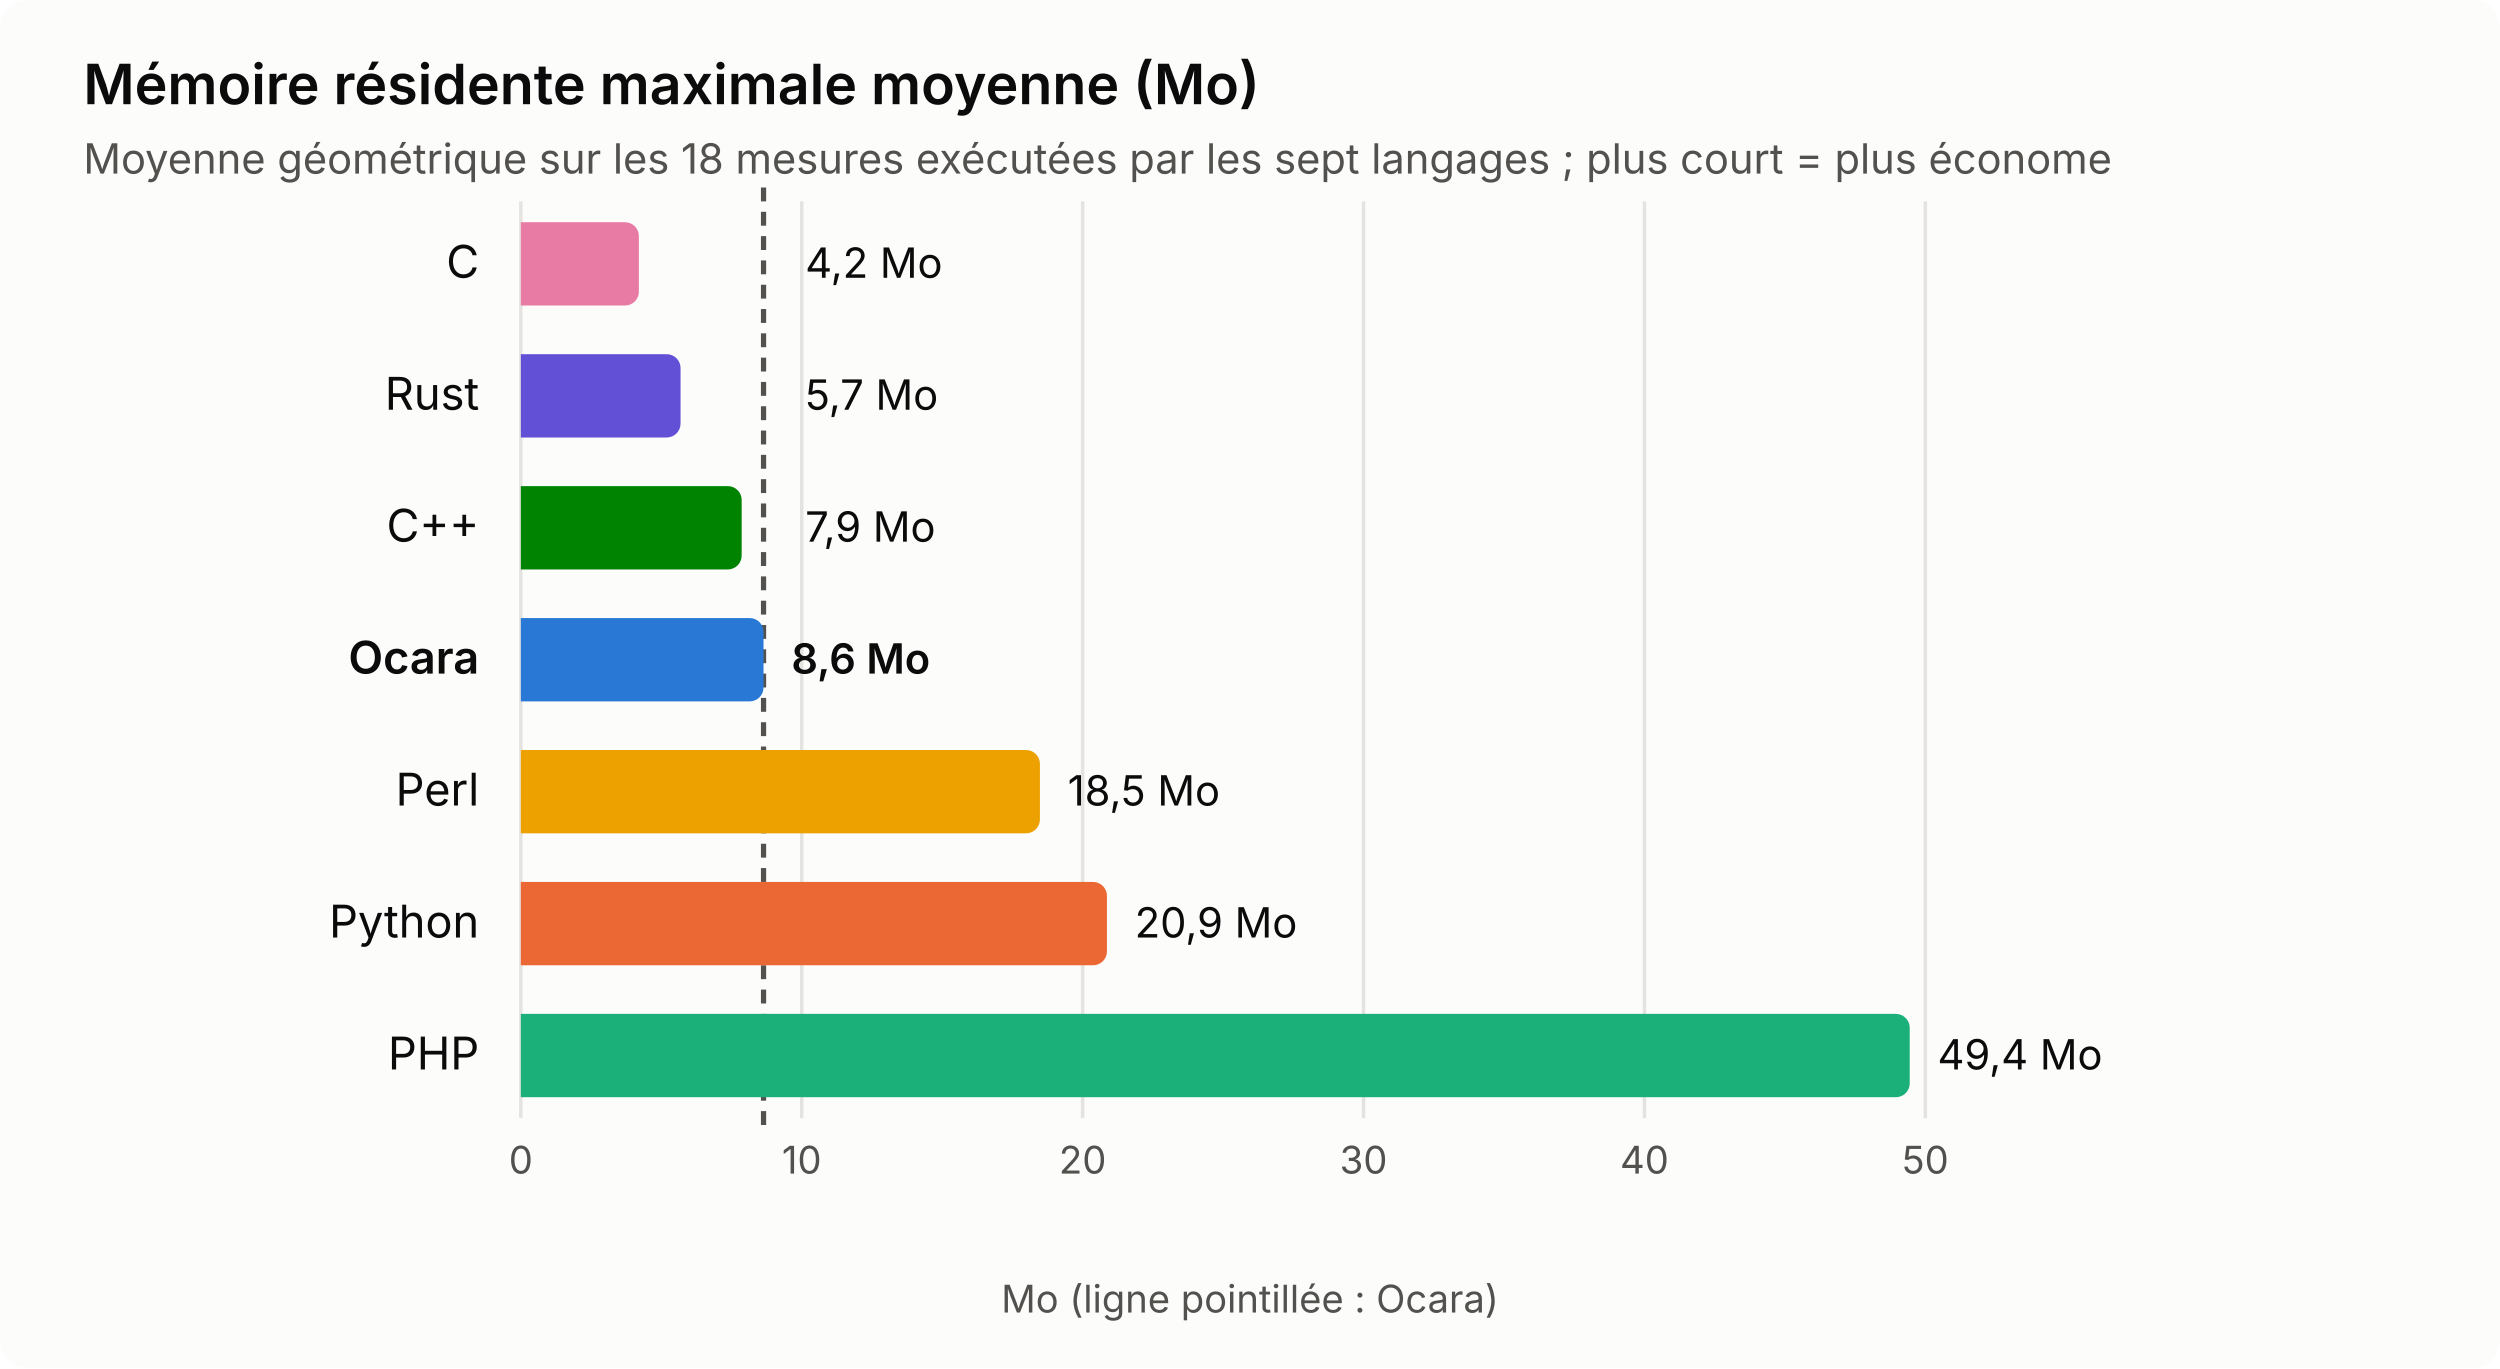
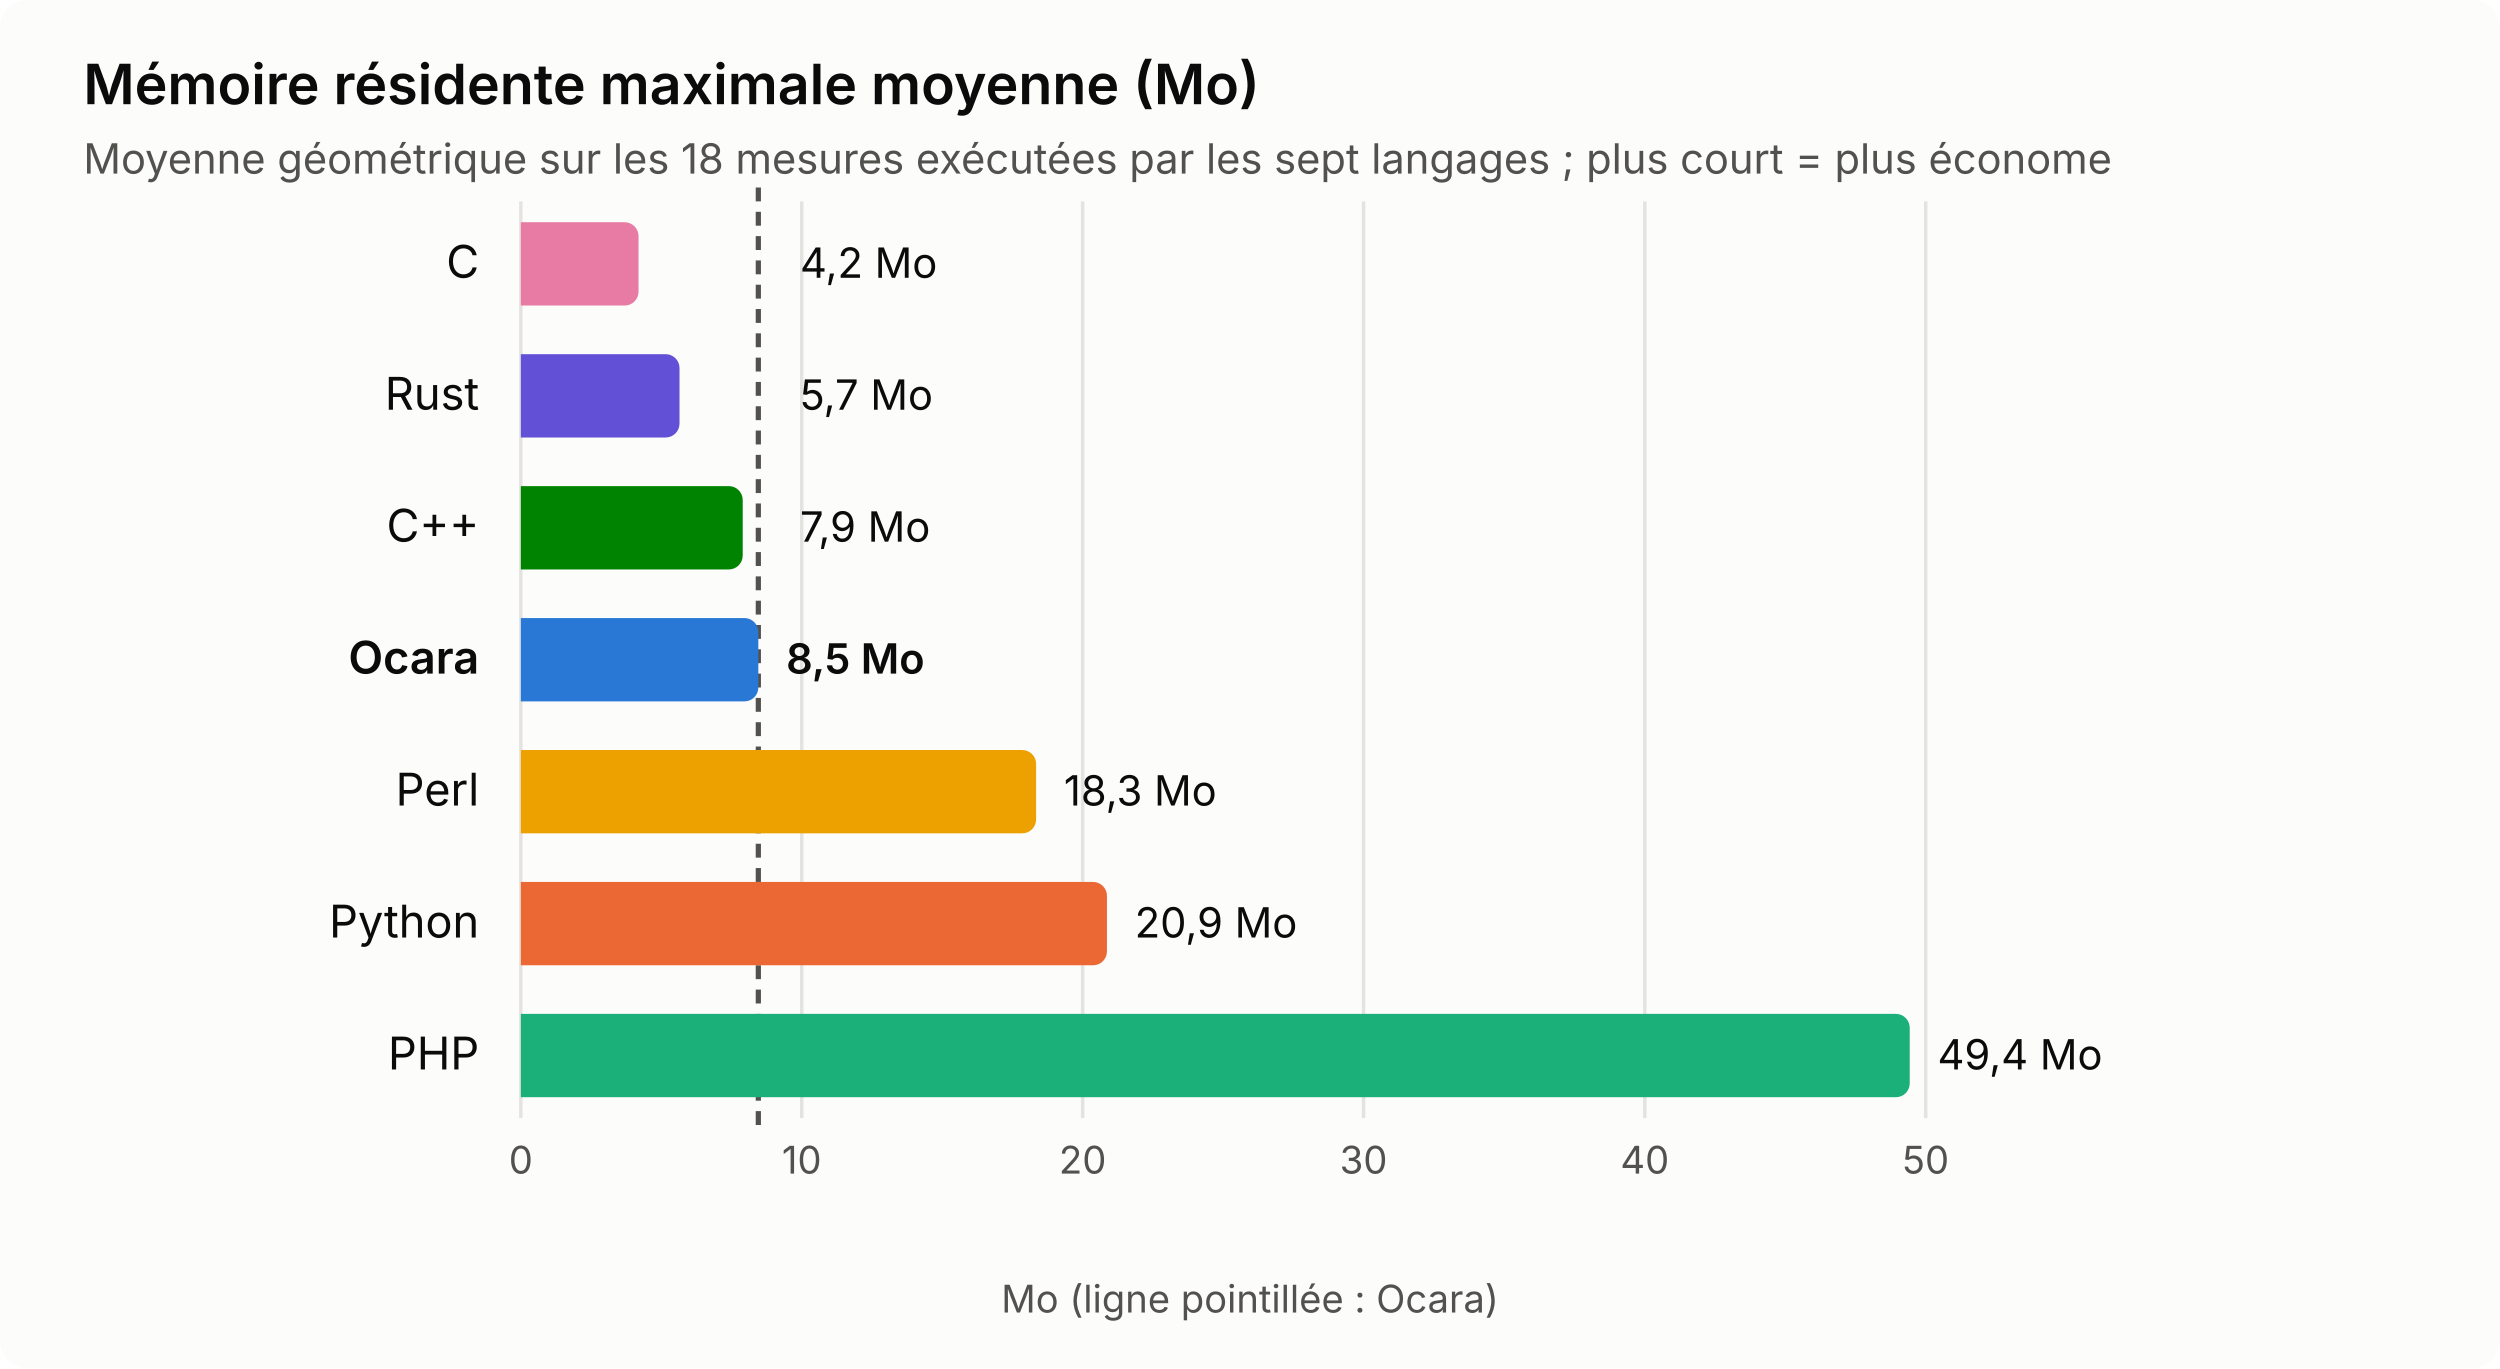
<svg xmlns="http://www.w3.org/2000/svg" viewBox="0 0 720 394" width="720" height="394" role="img" aria-labelledby="t d">
  <style>svg { font-family: system-ui, -apple-system, 'Segoe UI', sans-serif; } .surface { fill: #fcfcfb; } .ink { fill: #0b0b0b; } .ink2 { fill: #52514e; } .grid { stroke: #e4e3df; } .ref { stroke: #52514e; } .s0 { fill: #2a78d6; } .s1 { fill: #eb6834; } .s2 { fill: #1baf7a; } .s3 { fill: #eda100; } .s4 { fill: #e87ba4; } .s5 { fill: #008300; } .s6 { fill: #6250d6; } @media (prefers-color-scheme: dark) { .surface { fill: #1a1a19; } .ink { fill: #f0efec; } .ink2 { fill: #c3c2b7; } .grid { stroke: #3a3936; } .ref { stroke: #c3c2b7; } .s0 { fill: #3987e5; } .s1 { fill: #d95926; } .s2 { fill: #199e70; } .s3 { fill: #c98500; } .s4 { fill: #d55181; } .s5 { fill: #008300; } .s6 { fill: #9085e9; } }</style>
  <rect class="surface" width="720" height="394" rx="8" />
  <text class="ink" x="24" y="30" font-size="16" font-weight="600">Mémoire résidente maximale moyenne (Mo)</text>
  <text class="ink2" x="24" y="50" font-size="12">Moyenne géométrique sur les 18 mesures exécutées par les sept langages ; plus court = plus économe</text>
  <line class="grid" x1="150.0" y1="58" x2="150.0" y2="322" stroke-width="1" />
  <text class="ink2" x="150.0" y="338" font-size="11" text-anchor="middle">0</text>
  <line class="grid" x1="230.9" y1="58" x2="230.9" y2="322" stroke-width="1" />
  <text class="ink2" x="230.9" y="338" font-size="11" text-anchor="middle">10</text>
  <line class="grid" x1="311.8" y1="58" x2="311.8" y2="322" stroke-width="1" />
  <text class="ink2" x="311.8" y="338" font-size="11" text-anchor="middle">20</text>
  <line class="grid" x1="392.7" y1="58" x2="392.7" y2="322" stroke-width="1" />
  <text class="ink2" x="392.7" y="338" font-size="11" text-anchor="middle">30</text>
-   <line class="grid" x1="473.6" y1="58" x2="473.6" y2="322" stroke-width="1" />
-   <text class="ink2" x="473.6" y="338" font-size="11" text-anchor="middle">40</text>
-   <line class="grid" x1="554.5" y1="58" x2="554.5" y2="322" stroke-width="1" />
-   <text class="ink2" x="554.5" y="338" font-size="11" text-anchor="middle">50</text>
-   <line class="ref" x1="219.9" y1="54" x2="219.9" y2="326" stroke-width="1.5" stroke-dasharray="4 3" />
+   <line class="grid" x1="473.7" y1="58" x2="473.7" y2="322" stroke-width="1" />
+   <text class="ink2" x="473.7" y="338" font-size="11" text-anchor="middle">40</text>
+   <line class="grid" x1="554.6" y1="58" x2="554.6" y2="322" stroke-width="1" />
+   <text class="ink2" x="554.6" y="338" font-size="11" text-anchor="middle">50</text>
+   <line class="ref" x1="218.4" y1="54" x2="218.4" y2="326" stroke-width="1.5" stroke-dasharray="4 3" />
  <text class="ink" x="138" y="80.0" font-size="13" text-anchor="end">C</text>
-   <path class="s4" d="M150,64 h30.0 a4,4 0 0 1 4,4 v16 a4,4 0 0 1 -4,4 h-30.0 z" />
-   <text class="ink" x="231.9" y="80.0" font-size="12">4,2 Mo</text>
+   <path class="s4" d="M150,64 h29.9 a4,4 0 0 1 4,4 v16 a4,4 0 0 1 -4,4 h-29.9 z" />
+   <text class="ink" x="230.4" y="80.0" font-size="12">4,2 Mo</text>
  <text class="ink" x="138" y="118.0" font-size="13" text-anchor="end">Rust</text>
-   <path class="s6" d="M150,102 h42.0 a4,4 0 0 1 4,4 v16 a4,4 0 0 1 -4,4 h-42.0 z" />
-   <text class="ink" x="231.9" y="118.0" font-size="12">5,7 Mo</text>
+   <path class="s6" d="M150,102 h41.7 a4,4 0 0 1 4,4 v16 a4,4 0 0 1 -4,4 h-41.7 z" />
+   <text class="ink" x="230.4" y="118.0" font-size="12">5,7 Mo</text>
  <text class="ink" x="138" y="156.0" font-size="13" text-anchor="end">C++</text>
-   <path class="s5" d="M150,140 h59.6 a4,4 0 0 1 4,4 v16 a4,4 0 0 1 -4,4 h-59.6 z" />
-   <text class="ink" x="231.9" y="156.0" font-size="12">7,9 Mo</text>
+   <path class="s5" d="M150,140 h59.9 a4,4 0 0 1 4,4 v16 a4,4 0 0 1 -4,4 h-59.9 z" />
+   <text class="ink" x="230.4" y="156.0" font-size="12">7,9 Mo</text>
  <text class="ink" x="138" y="194.0" font-size="13" text-anchor="end" font-weight="600">Ocara</text>
-   <path class="s0" d="M150,178 h65.9 a4,4 0 0 1 4,4 v16 a4,4 0 0 1 -4,4 h-65.9 z" />
-   <text class="ink" x="227.9" y="194.0" font-size="12" font-weight="600">8,6 Mo</text>
+   <path class="s0" d="M150,178 h64.4 a4,4 0 0 1 4,4 v16 a4,4 0 0 1 -4,4 h-64.4 z" />
+   <text class="ink" x="226.4" y="194.0" font-size="12" font-weight="600">8,5 Mo</text>
  <text class="ink" x="138" y="232.0" font-size="13" text-anchor="end">Perl</text>
-   <path class="s3" d="M150,216 h145.5 a4,4 0 0 1 4,4 v16 a4,4 0 0 1 -4,4 h-145.5 z" />
-   <text class="ink" x="307.5" y="232.0" font-size="12">18,5 Mo</text>
+   <path class="s3" d="M150,216 h144.4 a4,4 0 0 1 4,4 v16 a4,4 0 0 1 -4,4 h-144.4 z" />
+   <text class="ink" x="306.4" y="232.0" font-size="12">18,3 Mo</text>
  <text class="ink" x="138" y="270.0" font-size="13" text-anchor="end">Python</text>
  <path class="s1" d="M150,254 h164.8 a4,4 0 0 1 4,4 v16 a4,4 0 0 1 -4,4 h-164.8 z" />
  <text class="ink" x="326.8" y="270.0" font-size="12">20,9 Mo</text>
  <text class="ink" x="138" y="308.0" font-size="13" text-anchor="end">PHP</text>
  <path class="s2" d="M150,292 h396.0 a4,4 0 0 1 4,4 v16 a4,4 0 0 1 -4,4 h-396.0 z" />
  <text class="ink" x="558.0" y="308.0" font-size="12">49,4 Mo</text>
  <text class="ink2" x="360.0" y="378" font-size="11" text-anchor="middle">Mo (ligne pointillée : Ocara)</text>
</svg>
